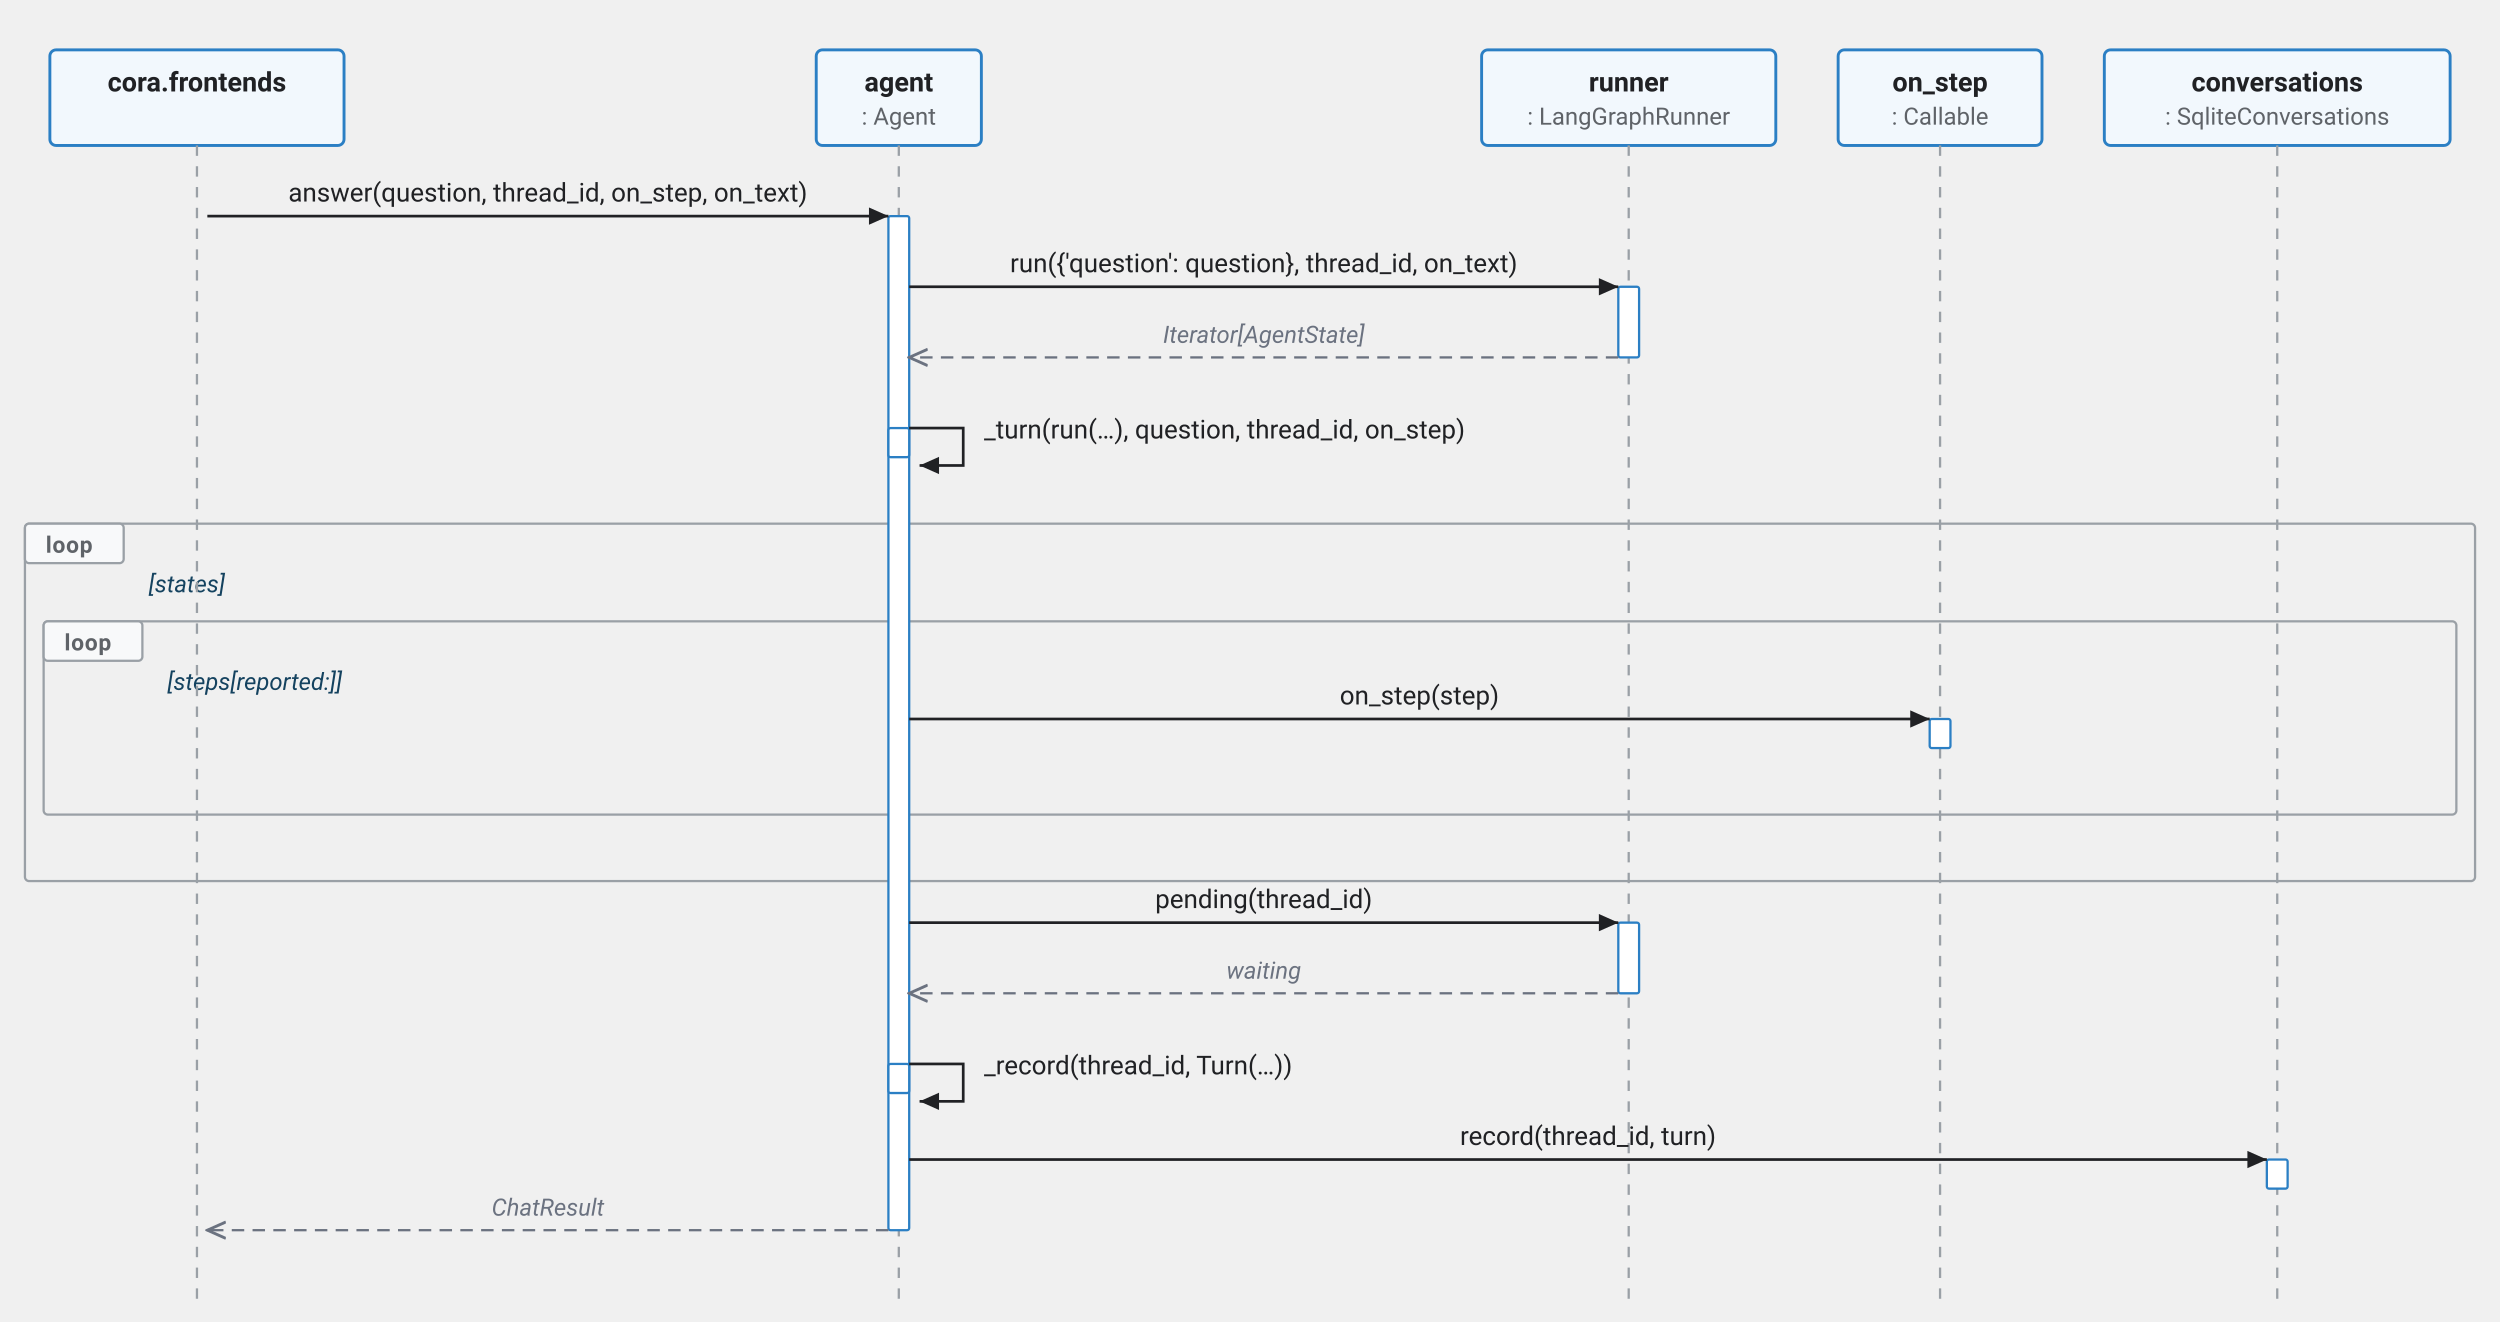
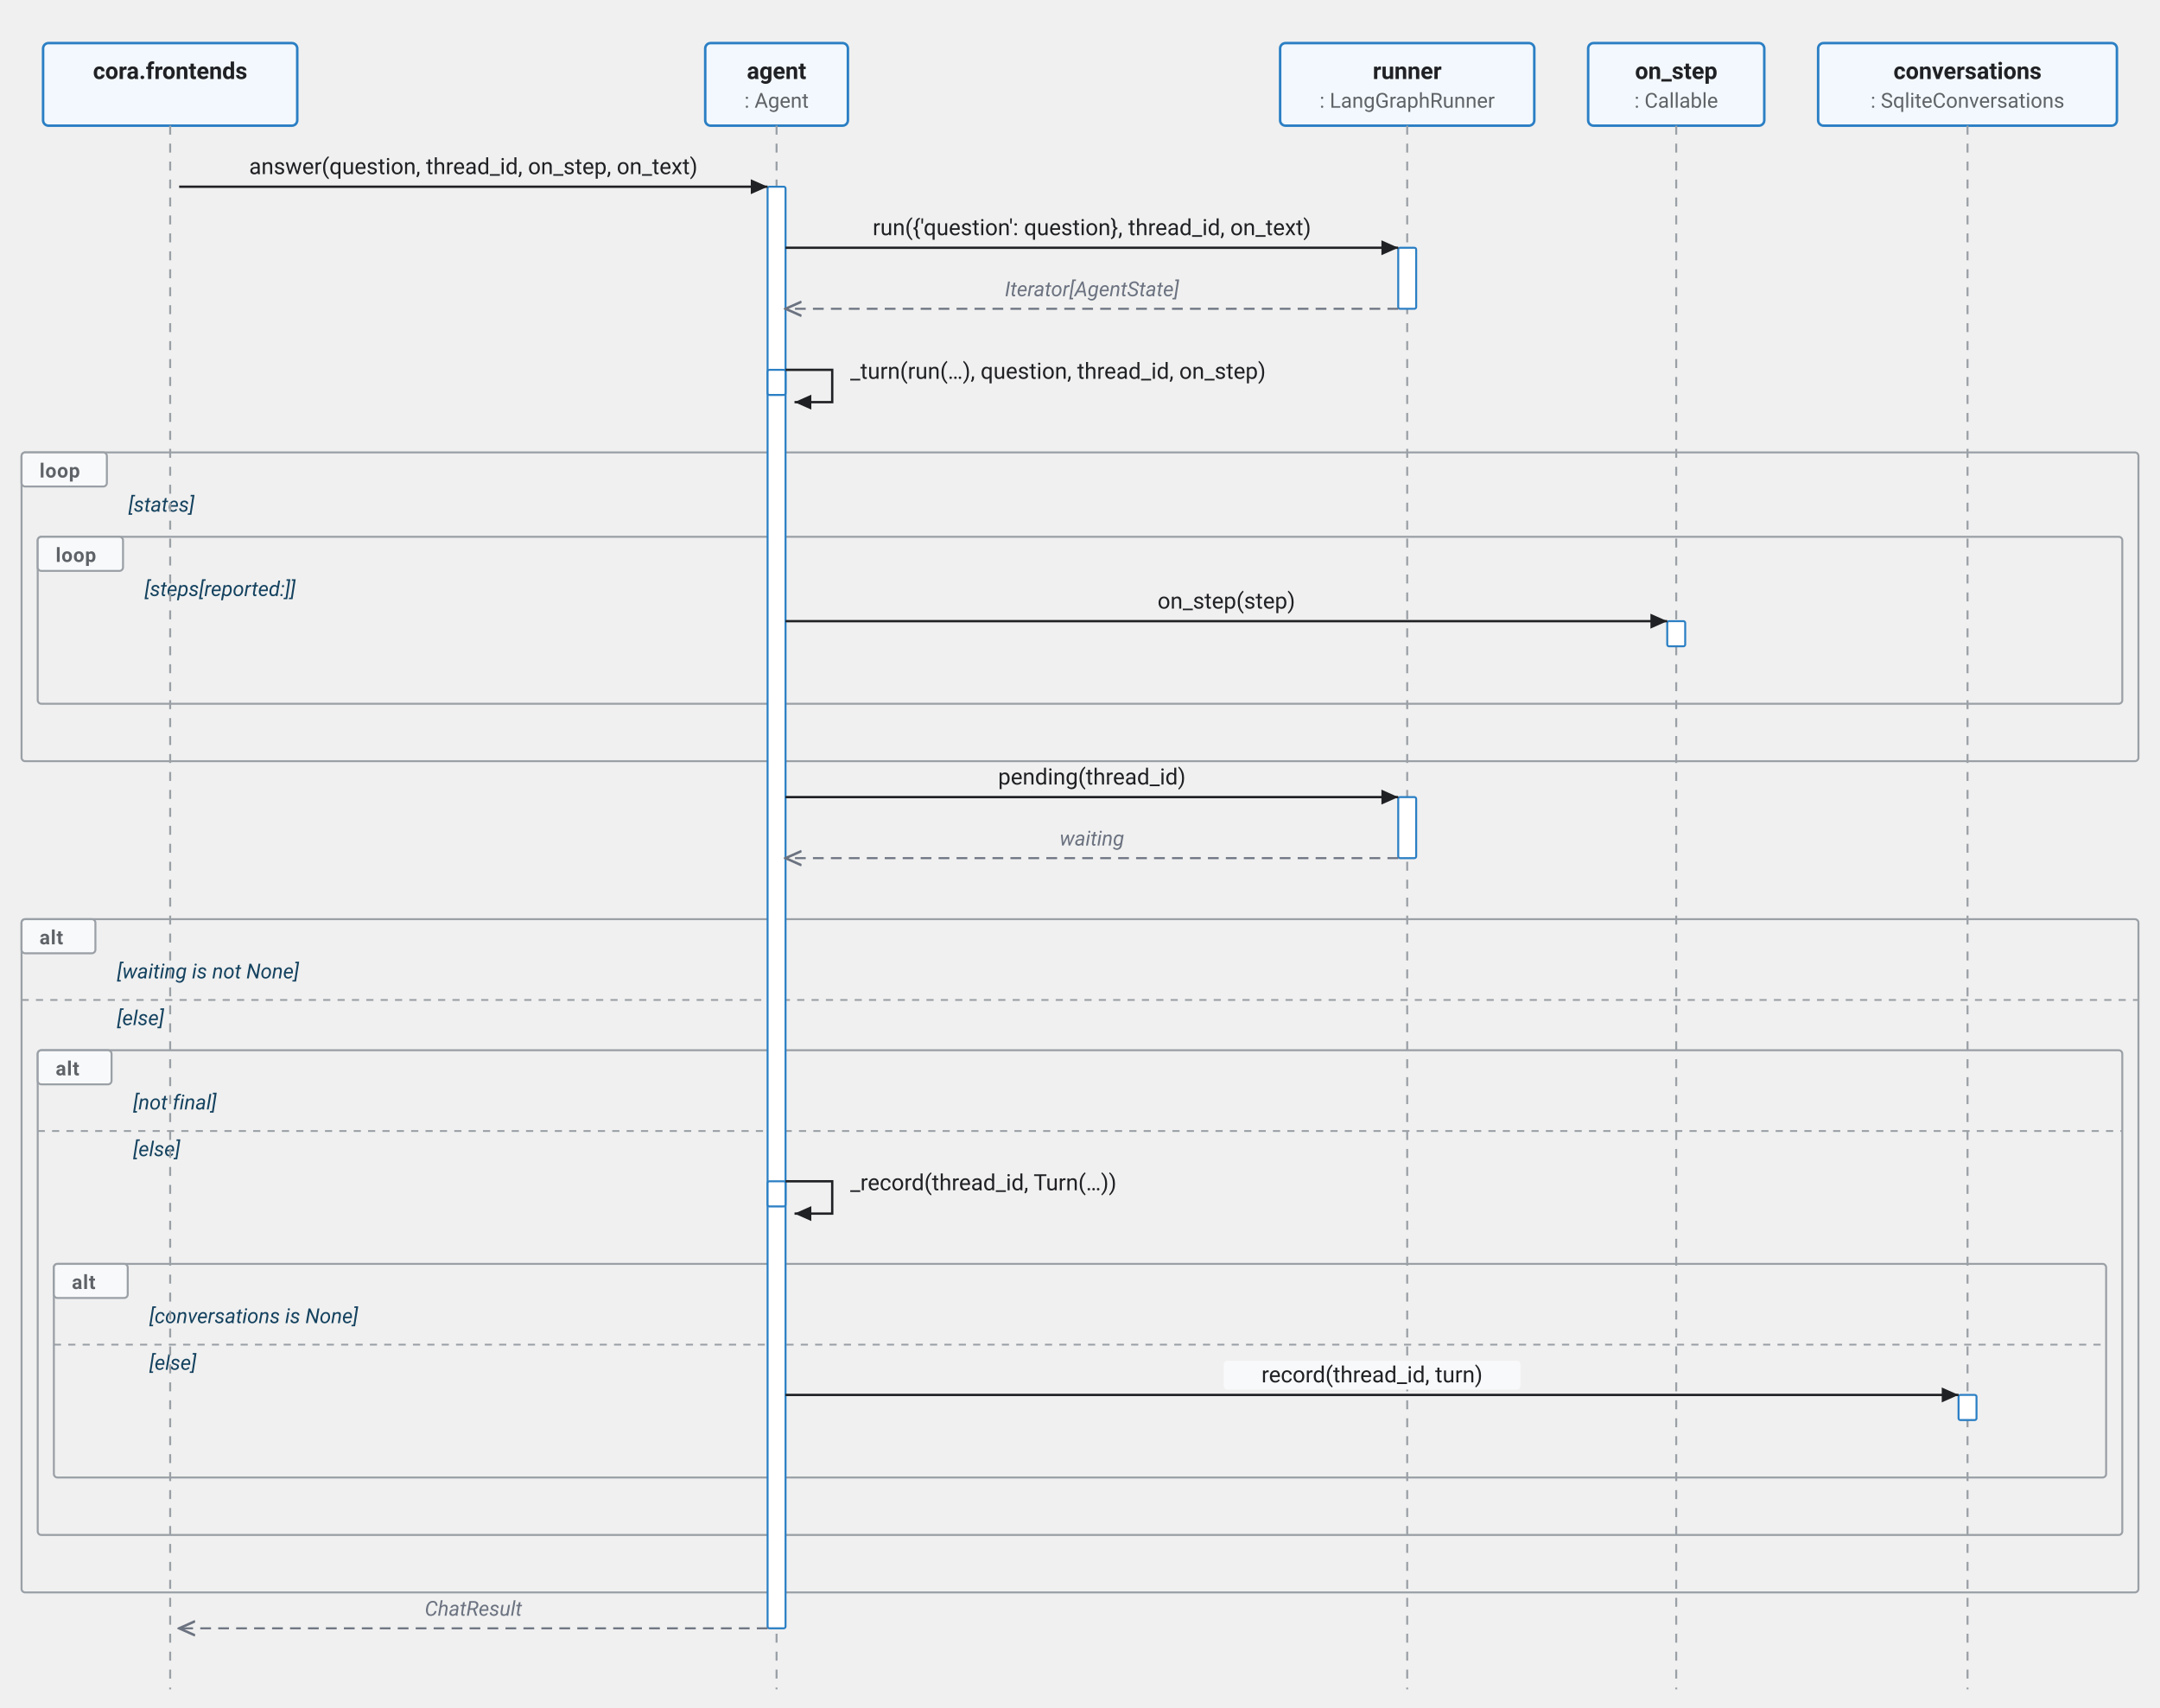
- <svg xmlns="http://www.w3.org/2000/svg" viewBox="0 0 1203.07 636" width="1203.07" height="636" role="img" aria-label="A UML sequence diagram of turn: 7 messages between cora.frontends, agent: Agent, runner: LangGraphRunner, on_step: Callable, conversations: SqliteConversations. Generated by scripts/gen_session_maps.py.">
+ <svg xmlns="http://www.w3.org/2000/svg" viewBox="0 0 1203.07 951" width="1203.07" height="951" role="img" aria-label="A UML sequence diagram of turn: 7 messages between cora.frontends, agent: Agent, runner: LangGraphRunner, on_step: Callable, conversations: SqliteConversations. Generated by scripts/gen_session_maps.py.">
  <style>
    text { font: 13px/1.4 -apple-system, "Segoe UI", Roboto, sans-serif; fill: #202124 }
    .role { font-weight: 600 }
    .kind { font-size: 11.5px; fill: #5f6368 }
    .head { fill: #f2f8fd; stroke: #2b7fc4; stroke-width: 1.4 }
    .life { stroke: #9aa0a6; stroke-width: 1.1; stroke-dasharray: 5 5 }
    .bar { fill: #ffffff; stroke: #2b7fc4; stroke-width: 1.1 }
    .send { stroke: #202124; stroke-width: 1.3; fill: none; marker-end: url(#sent) }
    .back { stroke: #6b7280; stroke-width: 1.1; fill: none;
            stroke-dasharray: 6 4; marker-end: url(#answered) }
    .said { font-size: 12.5px }
+     .sheet { fill: #f8f9fa; stroke: none }
    .answer { font-size: 11.5px; fill: #6b7280; font-style: italic }
    .frame { fill: none; stroke: #9aa0a6; stroke-width: 1.1 }
    .tab { fill: #f8f9fa; stroke: #9aa0a6; stroke-width: 1.1 }
    .operator { font-size: 11px; font-weight: 600; fill: #5f6368;
                letter-spacing: .03em }
    .guard { font-size: 11.5px; fill: #14425f; font-style: italic }
    .split { stroke: #9aa0a6; stroke-width: 1; stroke-dasharray: 4 4; fill: none }
    @media (prefers-color-scheme: dark) {
      text { fill: #e8eaed }
      .kind { fill: #9aa0a6 }
      .head { fill: #10283a; stroke: #6fb6ea }
      .bar { fill: #303134; stroke: #6fb6ea }
      .send { stroke: #e8eaed }
+       .sheet { fill: #2b2c2f }
      .back { stroke: #bdc1c6 }
      .answer { fill: #bdc1c6 }
      .frame, .split { stroke: #bdc1c6 }
      .tab { fill: #2b2c2f; stroke: #bdc1c6 }
      .operator { fill: #bdc1c6 }
      .guard { fill: #cfe6f7 }
    }
  </style>
  <defs>
    <marker id="sent" viewBox="0 0 10 10" refX="9" refY="5" markerWidth="8" markerHeight="8" orient="auto-start-reverse">
      <path d="M 0 1 L 9 5 L 0 9 z" fill="context-stroke" />
    </marker>
    <marker id="answered" viewBox="0 0 10 10" refX="9" refY="5" markerWidth="9" markerHeight="9" orient="auto-start-reverse">
      <path d="M 0 1 L 9 5 L 0 9" fill="none" stroke="context-stroke" stroke-width="1.4" />
    </marker>
  </defs>
  <rect x="21" y="299" width="1161.07" height="93" rx="2" class="frame" />
  <rect x="21" y="299" width="47.52" height="19" rx="2" class="tab" />
  <text x="31" y="313" class="operator" text-anchor="start">loop</text>
  <text x="80.52" y="332" class="guard" text-anchor="start">[steps[reported:]]</text>
  <rect x="12" y="252" width="1179.07" height="172" rx="2" class="frame" />
  <rect x="12" y="252" width="47.52" height="19" rx="2" class="tab" />
  <text x="22" y="266" class="operator" text-anchor="start">loop</text>
  <text x="71.52" y="285" class="guard" text-anchor="start">[states]</text>
+   <rect x="30" y="704" width="1143.07" height="119" rx="2" class="frame" />
+   <rect x="30" y="704" width="41.14" height="19" rx="2" class="tab" />
+   <text x="40" y="718" class="operator" text-anchor="start">alt</text>
+   <text x="83.14" y="737" class="guard" text-anchor="start">[conversations is None]</text>
+   <path d="M 30 749 L 1173.07 749" class="split" />
+   <text x="83.14" y="763" class="guard" text-anchor="start">[else]</text>
+   <rect x="21" y="585" width="1161.07" height="270" rx="2" class="frame" />
+   <rect x="21" y="585" width="41.14" height="19" rx="2" class="tab" />
+   <text x="31" y="599" class="operator" text-anchor="start">alt</text>
+   <text x="74.14" y="618" class="guard" text-anchor="start">[not final]</text>
+   <path d="M 21 630 L 1182.07 630" class="split" />
+   <text x="74.14" y="644" class="guard" text-anchor="start">[else]</text>
+   <rect x="12" y="512" width="1179.07" height="375" rx="2" class="frame" />
+   <rect x="12" y="512" width="41.14" height="19" rx="2" class="tab" />
+   <text x="22" y="526" class="operator" text-anchor="start">alt</text>
+   <text x="65.14" y="545" class="guard" text-anchor="start">[waiting is not None]</text>
+   <path d="M 12 557 L 1191.07 557" class="split" />
+   <text x="65.14" y="571" class="guard" text-anchor="start">[else]</text>
  <rect x="24" y="24" width="141.56" height="46" rx="3" class="head" />
  <text x="94.78" y="44" class="role" text-anchor="middle">cora.frontends</text>
-   <path d="M 94.78 70 L 94.78 626" class="life" />
+   <path d="M 94.78 70 L 94.78 941" class="life" />
  <rect x="392.795" y="24" width="79.47" height="46" rx="3" class="head" />
  <text x="432.53" y="44" class="role" text-anchor="middle">agent</text>
  <text x="432.53" y="60" class="kind" text-anchor="middle">: Agent</text>
-   <path d="M 432.53 70 L 432.53 626" class="life" />
+   <path d="M 432.53 70 L 432.53 941" class="life" />
  <rect x="712.995" y="24" width="141.57" height="46" rx="3" class="head" />
  <text x="783.78" y="44" class="role" text-anchor="middle">runner</text>
  <text x="783.78" y="60" class="kind" text-anchor="middle">: LangGraphRunner</text>
-   <path d="M 783.78 70 L 783.78 626" class="life" />
+   <path d="M 783.78 70 L 783.78 941" class="life" />
  <rect x="884.565" y="24" width="98.1" height="46" rx="3" class="head" />
  <text x="933.615" y="44" class="role" text-anchor="middle">on_step</text>
  <text x="933.615" y="60" class="kind" text-anchor="middle">: Callable</text>
-   <path d="M 933.615 70 L 933.615 626" class="life" />
+   <path d="M 933.615 70 L 933.615 941" class="life" />
  <rect x="1012.66" y="24" width="166.41" height="46" rx="3" class="head" />
  <text x="1095.87" y="44" class="role" text-anchor="middle">conversations</text>
  <text x="1095.87" y="60" class="kind" text-anchor="middle">: SqliteConversations</text>
-   <path d="M 1095.87 70 L 1095.87 626" class="life" />
+   <path d="M 1095.87 70 L 1095.87 941" class="life" />
  <rect x="778.78" y="138" width="10" height="34" rx="1" class="bar" />
  <rect x="778.78" y="444" width="10" height="34" rx="1" class="bar" />
-   <rect x="427.53" y="104" width="10" height="488" rx="1" class="bar" />
+   <rect x="427.53" y="104" width="10" height="803" rx="1" class="bar" />
  <rect x="427.53" y="206" width="10" height="14" rx="1" class="bar" />
  <rect x="928.615" y="346" width="10" height="14" rx="1" class="bar" />
-   <rect x="427.53" y="512" width="10" height="14" rx="1" class="bar" />
-   <rect x="1090.87" y="558" width="10" height="14" rx="1" class="bar" />
+   <rect x="427.53" y="658" width="10" height="14" rx="1" class="bar" />
+   <rect x="1090.87" y="777" width="10" height="14" rx="1" class="bar" />
  <path d="M 99.78 104 L 427.53 104" class="send" />
  <text x="263.655" y="97" class="said" text-anchor="middle">answer(question, thread_id, on_step, on_text)</text>
  <path d="M 437.53 138 L 778.78 138" class="send" />
  <text x="608.155" y="131" class="said" text-anchor="middle">run({'question': question}, thread_id, on_text)</text>
  <path d="M 778.78 172 L 437.53 172" class="back" />
  <text x="608.155" y="165" class="answer" text-anchor="middle">Iterator[AgentState]</text>
  <path d="M 437.53 206 L 463.53 206 L 463.53 224 L 442.53 224" class="send" />
  <text x="473.53" y="211" class="said" text-anchor="start">_turn(run(…), question, thread_id, on_step)</text>
  <path d="M 437.53 346 L 928.615 346" class="send" />
  <text x="683.072" y="339" class="said" text-anchor="middle">on_step(step)</text>
  <path d="M 437.53 444 L 778.78 444" class="send" />
  <text x="608.155" y="437" class="said" text-anchor="middle">pending(thread_id)</text>
  <path d="M 778.78 478 L 437.53 478" class="back" />
  <text x="608.155" y="471" class="answer" text-anchor="middle">waiting</text>
-   <path d="M 437.53 512 L 463.53 512 L 463.53 530 L 442.53 530" class="send" />
-   <text x="473.53" y="517" class="said" text-anchor="start">_record(thread_id, Turn(…))</text>
-   <path d="M 437.53 558 L 1090.87 558" class="send" />
-   <text x="764.2" y="551" class="said" text-anchor="middle">record(thread_id, turn)</text>
-   <path d="M 427.53 592 L 99.78 592" class="back" />
-   <text x="263.655" y="585" class="answer" text-anchor="middle">ChatResult</text>
+   <path d="M 437.53 658 L 463.53 658 L 463.53 676 L 442.53 676" class="send" />
+   <text x="473.53" y="663" class="said" text-anchor="start">_record(thread_id, Turn(…))</text>
+   <path d="M 437.53 777 L 1090.87 777" class="send" />
+   <rect x="681.575" y="758" width="165.25" height="16" rx="2" class="sheet" />
+   <text x="764.2" y="770" class="said" text-anchor="middle">record(thread_id, turn)</text>
+   <path d="M 427.53 907 L 99.78 907" class="back" />
+   <text x="263.655" y="900" class="answer" text-anchor="middle">ChatResult</text>
</svg>
